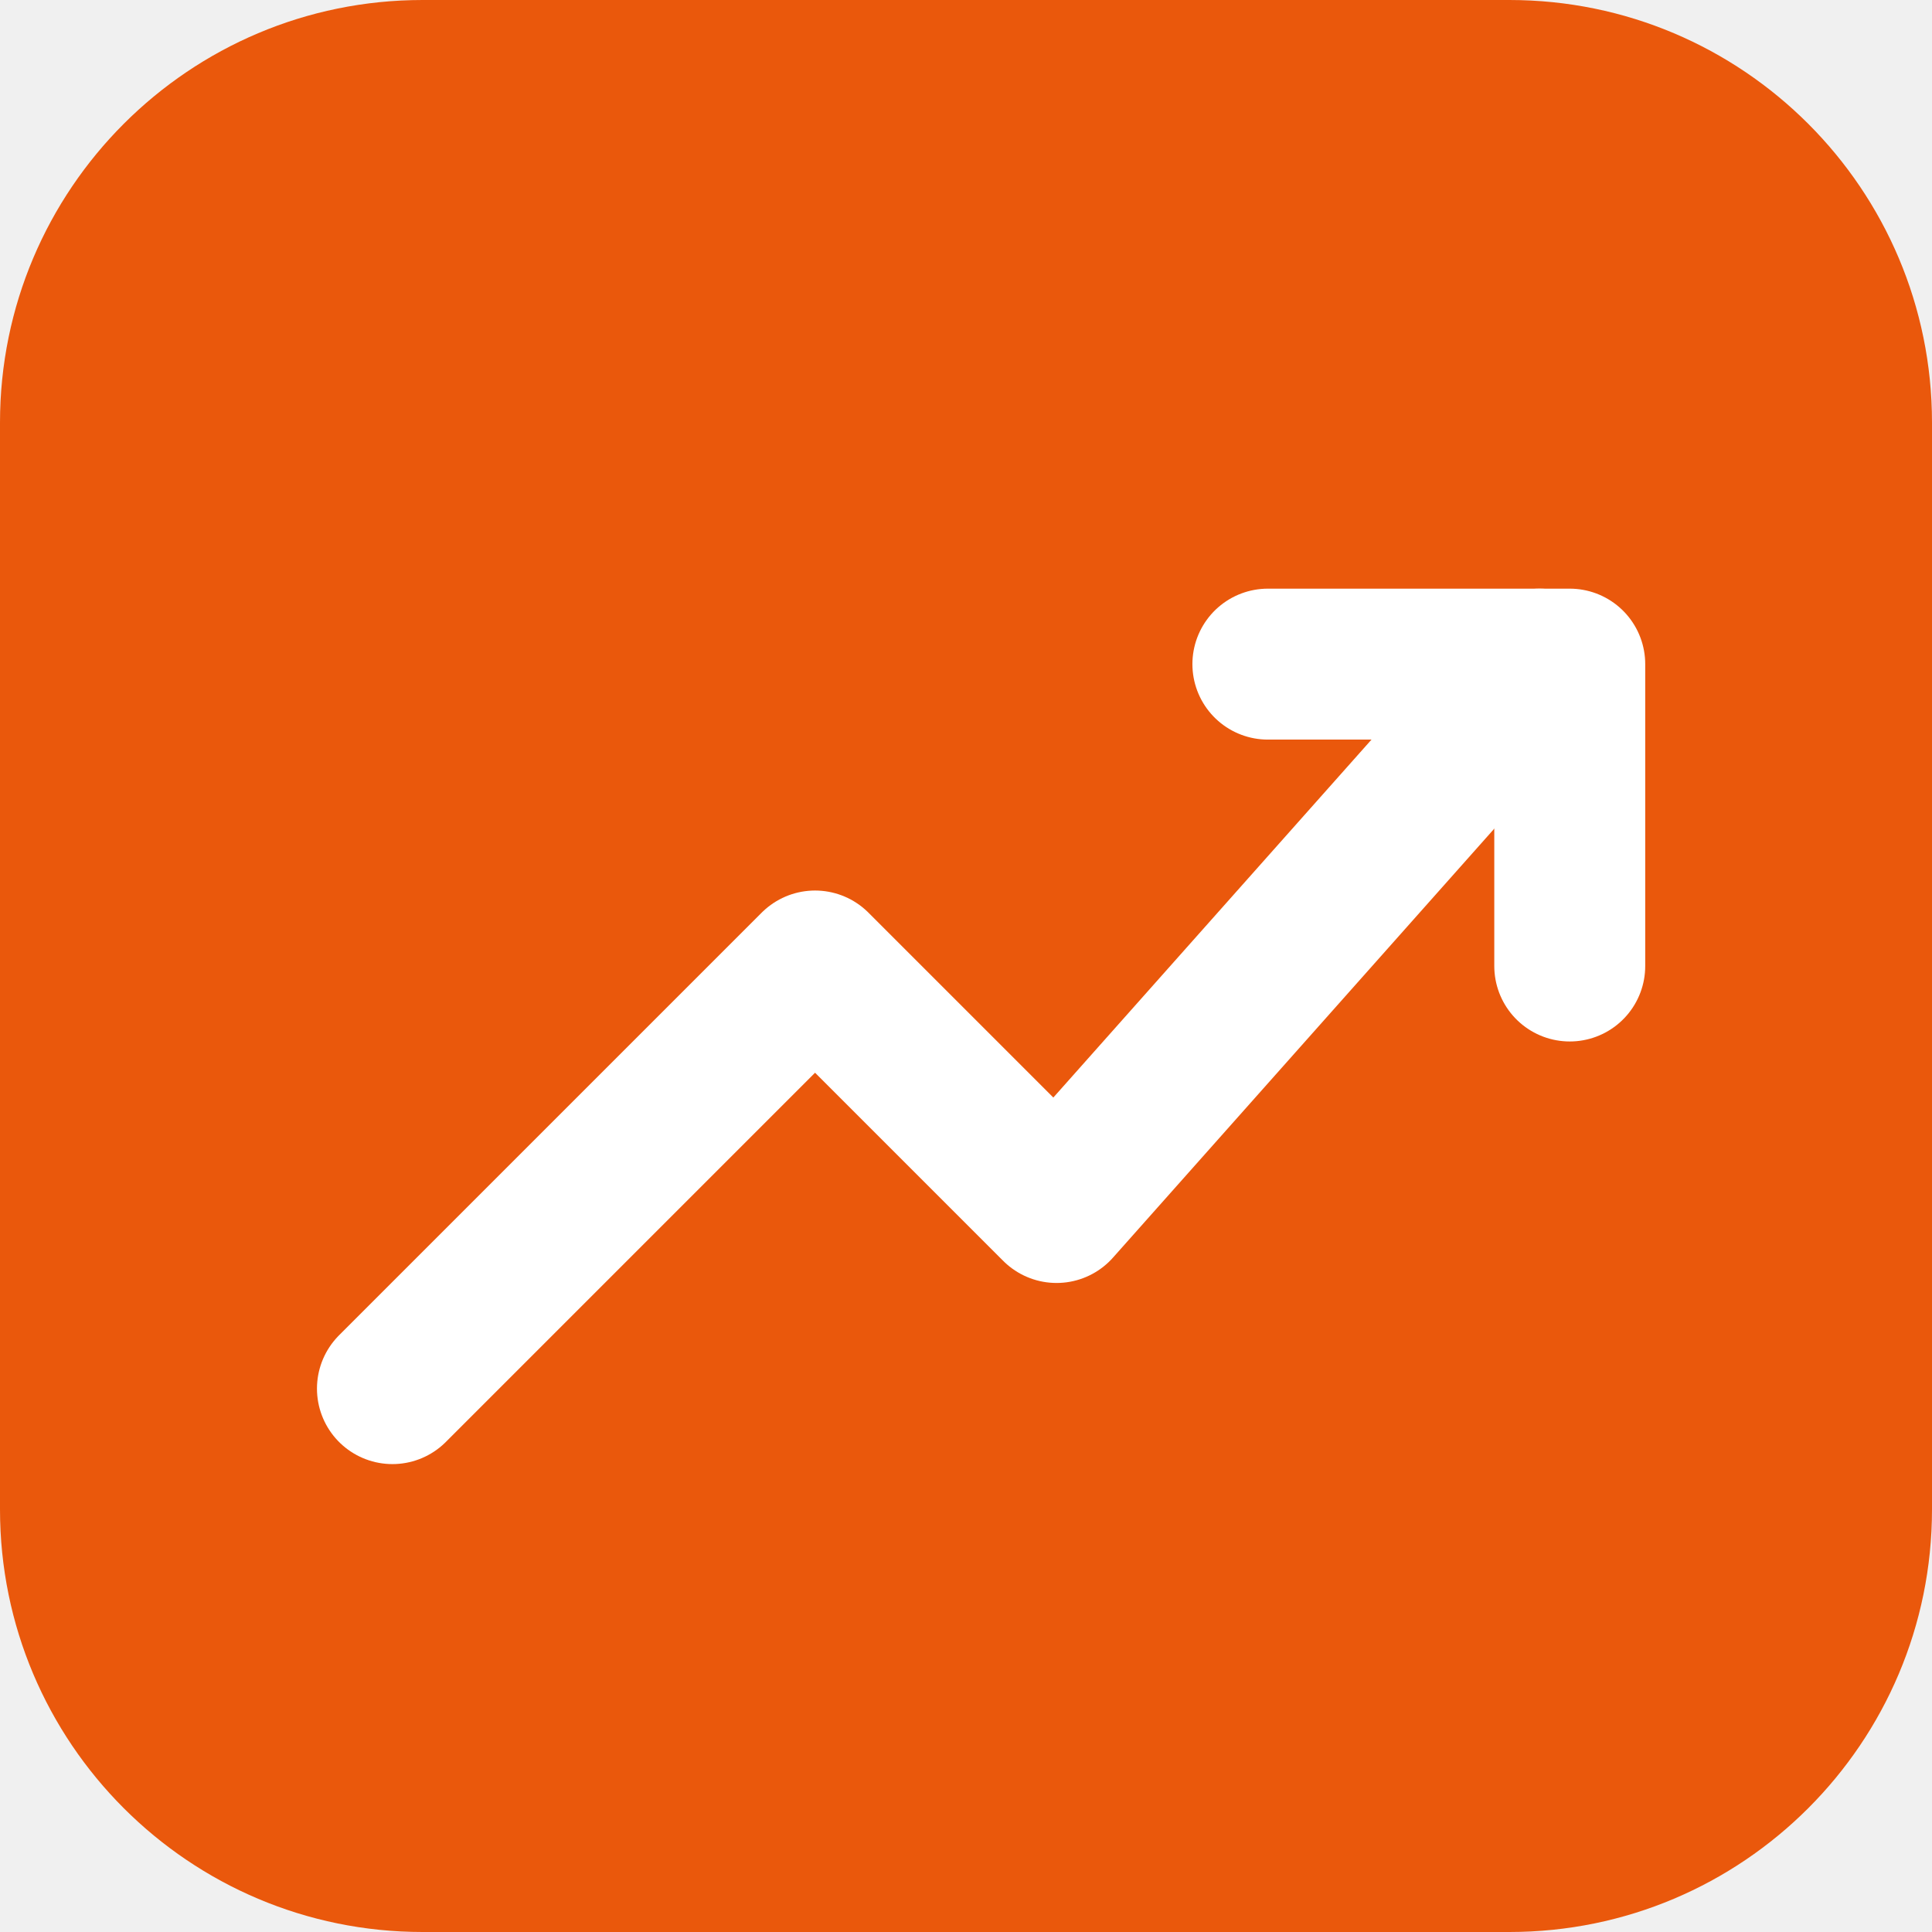
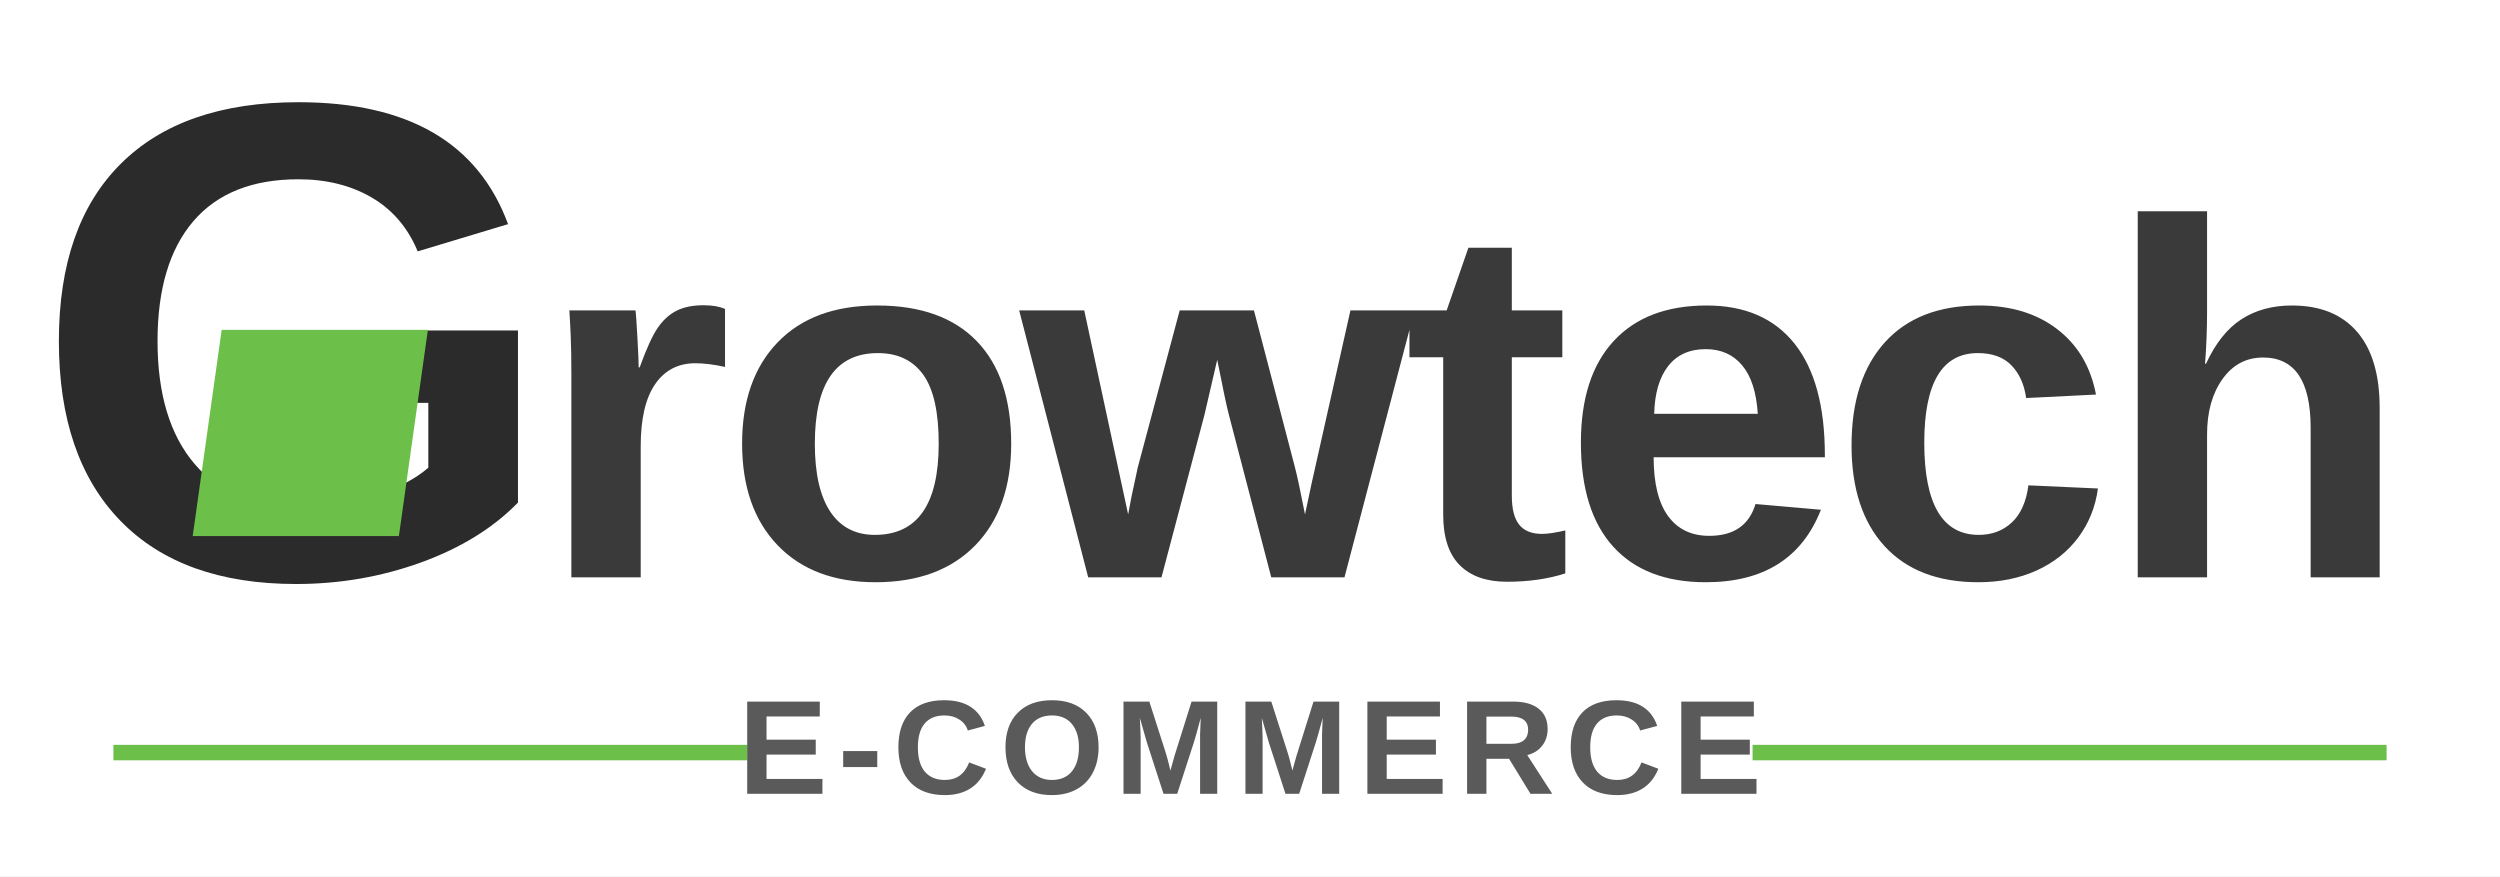
- <svg xmlns="http://www.w3.org/2000/svg" viewBox="0 0 64 64">
-   <rect width="64" height="64" rx="14" fill="#ea580c" />
-   <path d="M13 46l14-14 8 8 16-18" fill="none" stroke="#fff" stroke-width="5" stroke-linecap="round" stroke-linejoin="round" />
-   <path d="M42 22h10v10" fill="none" stroke="#fff" stroke-width="5" stroke-linecap="round" stroke-linejoin="round" />
+ <svg xmlns="http://www.w3.org/2000/svg" viewBox="0 0 485 170" role="img" aria-label="Growtech E-commerce">
+   <rect width="485" height="170" fill="#fff" />
+   <text x="6" y="112" font-family="Arial Black,Arial,Helvetica,sans-serif" font-weight="900" font-size="132" fill="#2b2b2b" letter-spacing="-4">G</text>
+   <rect x="52" y="64" width="40" height="40" fill="#6cc04a" transform="skewX(-8)" />
+   <text x="104" y="112" font-family="Arial,Helvetica,sans-serif" font-weight="700" font-size="98" fill="#3a3a3a" letter-spacing="-2">rowtech</text>
+   <line x1="22" y1="146" x2="145" y2="146" stroke="#6cc04a" stroke-width="3" />
+   <text x="242.500" y="154" text-anchor="middle" font-family="Arial,Helvetica,sans-serif" font-weight="600" font-size="26" fill="#5a5a5a" letter-spacing="2">E-COMMERCE</text>
+   <line x1="340" y1="146" x2="463" y2="146" stroke="#6cc04a" stroke-width="3" />
</svg>
